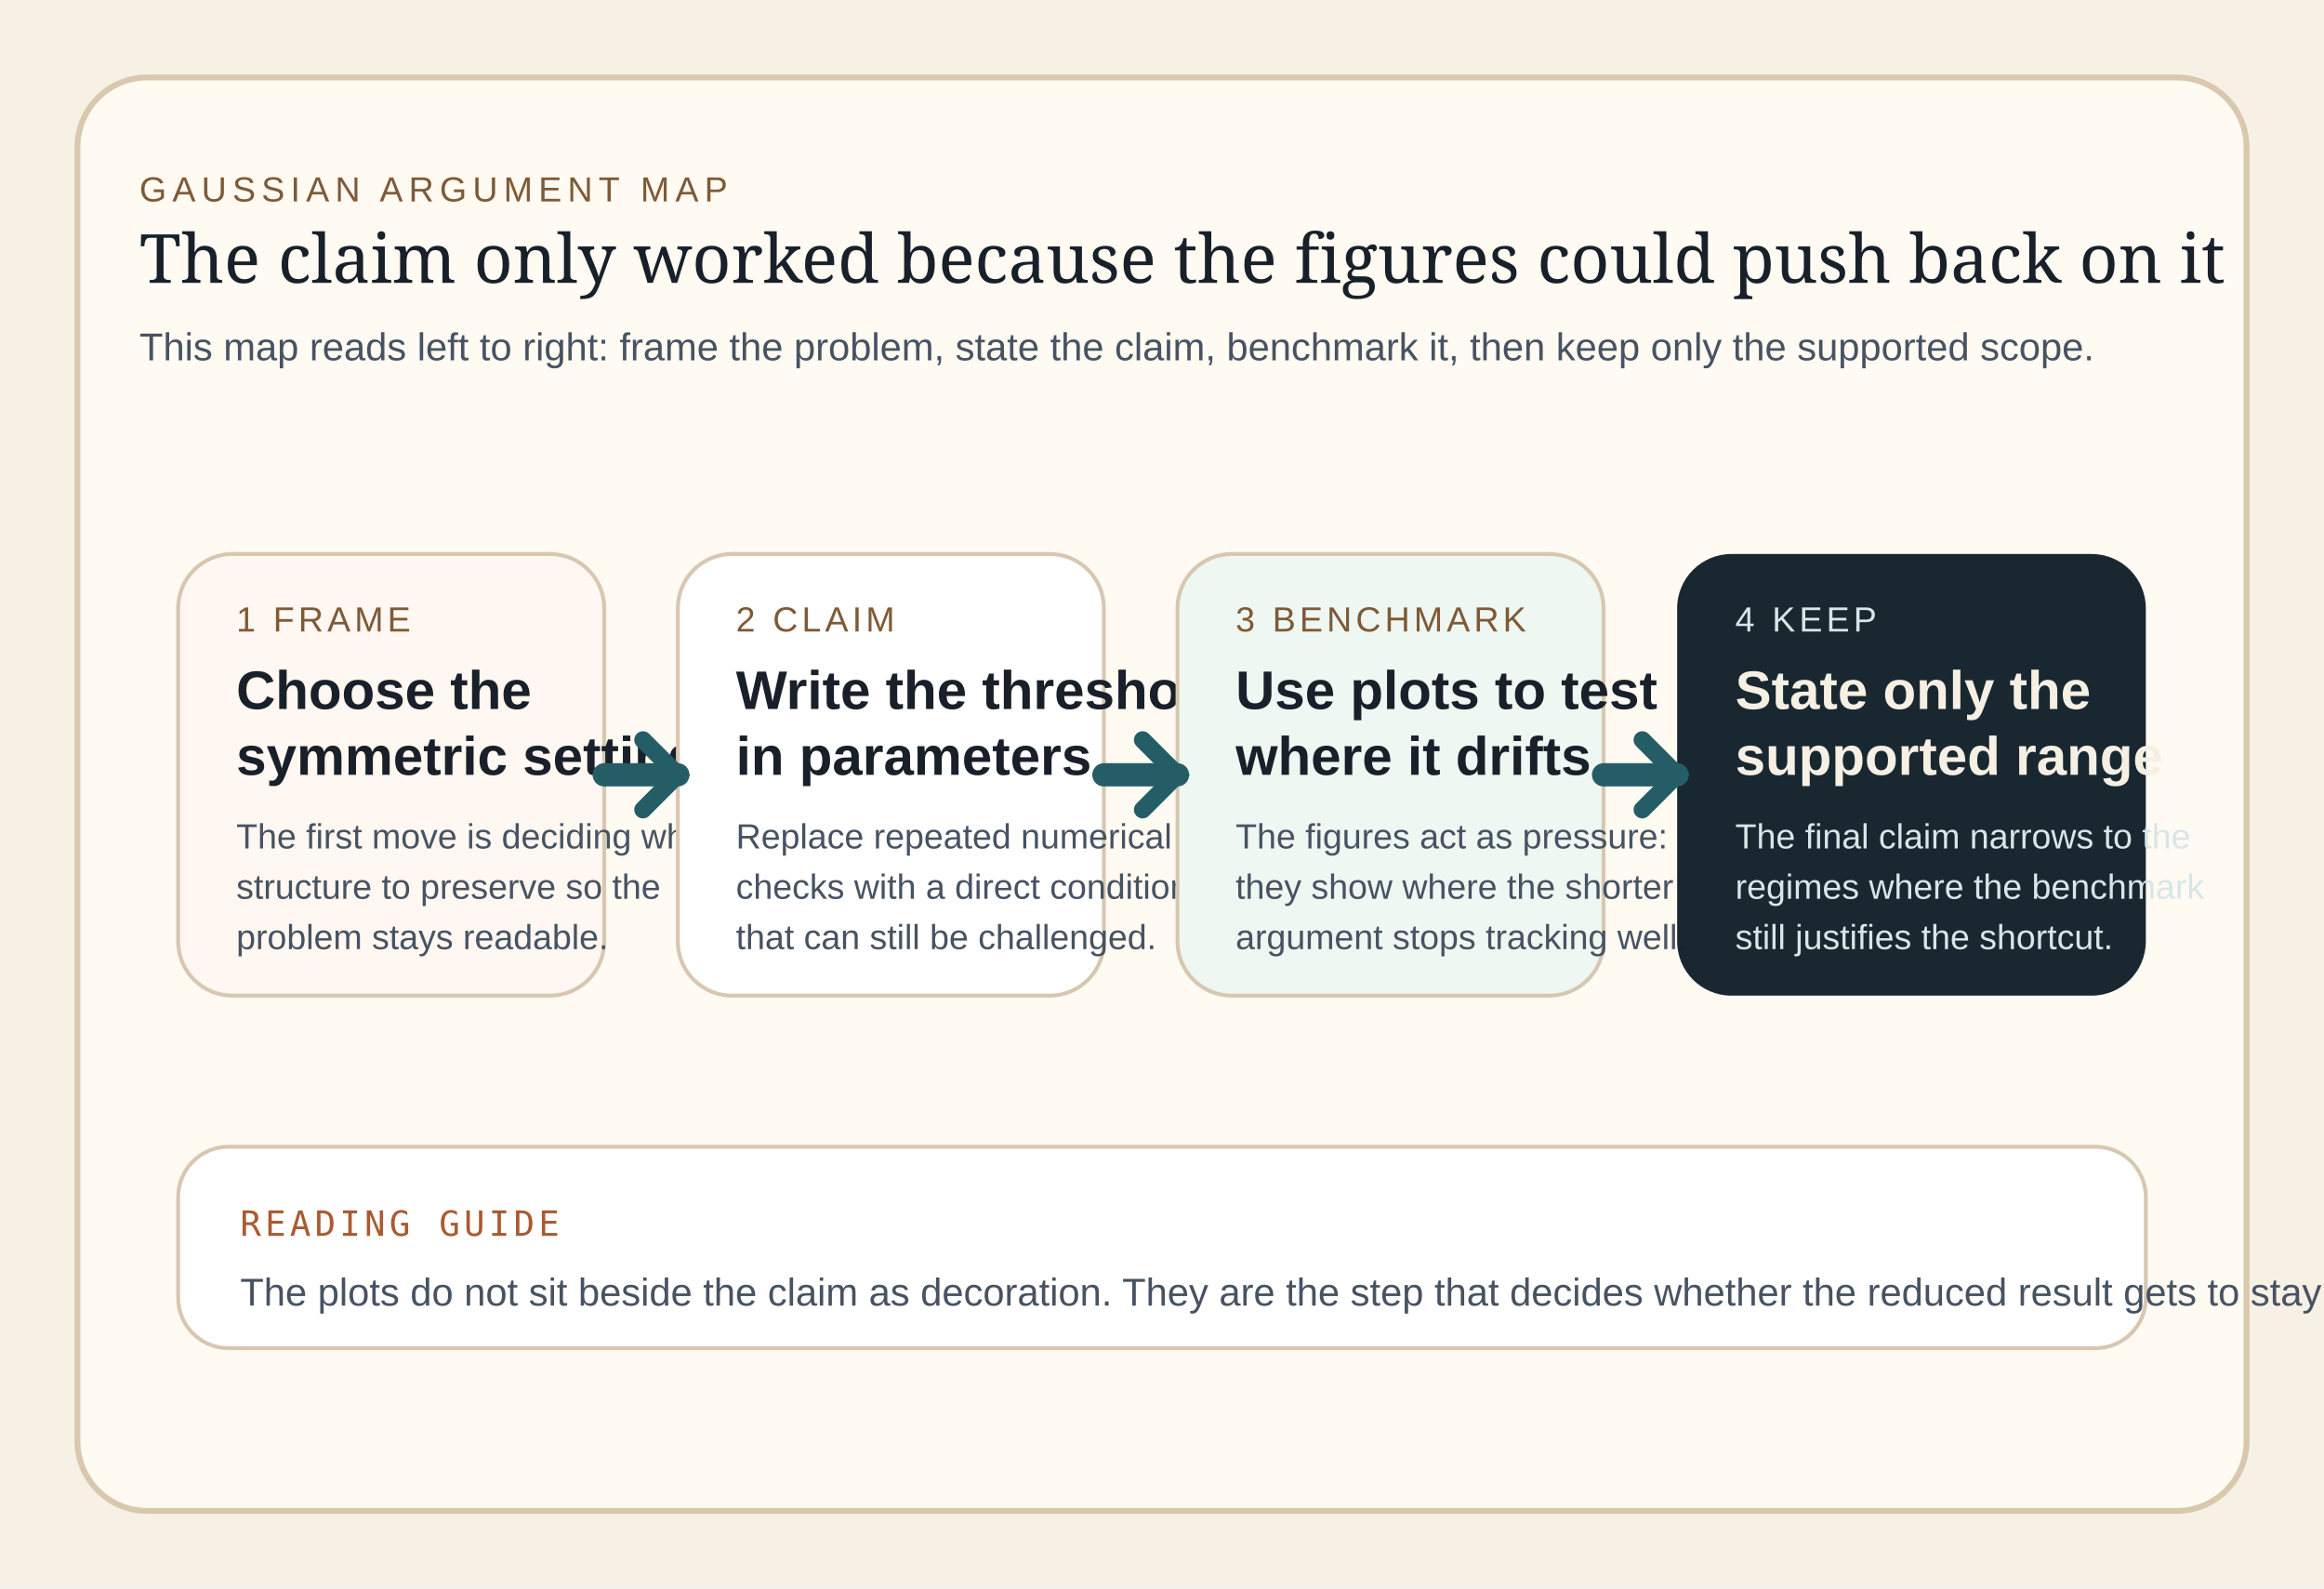
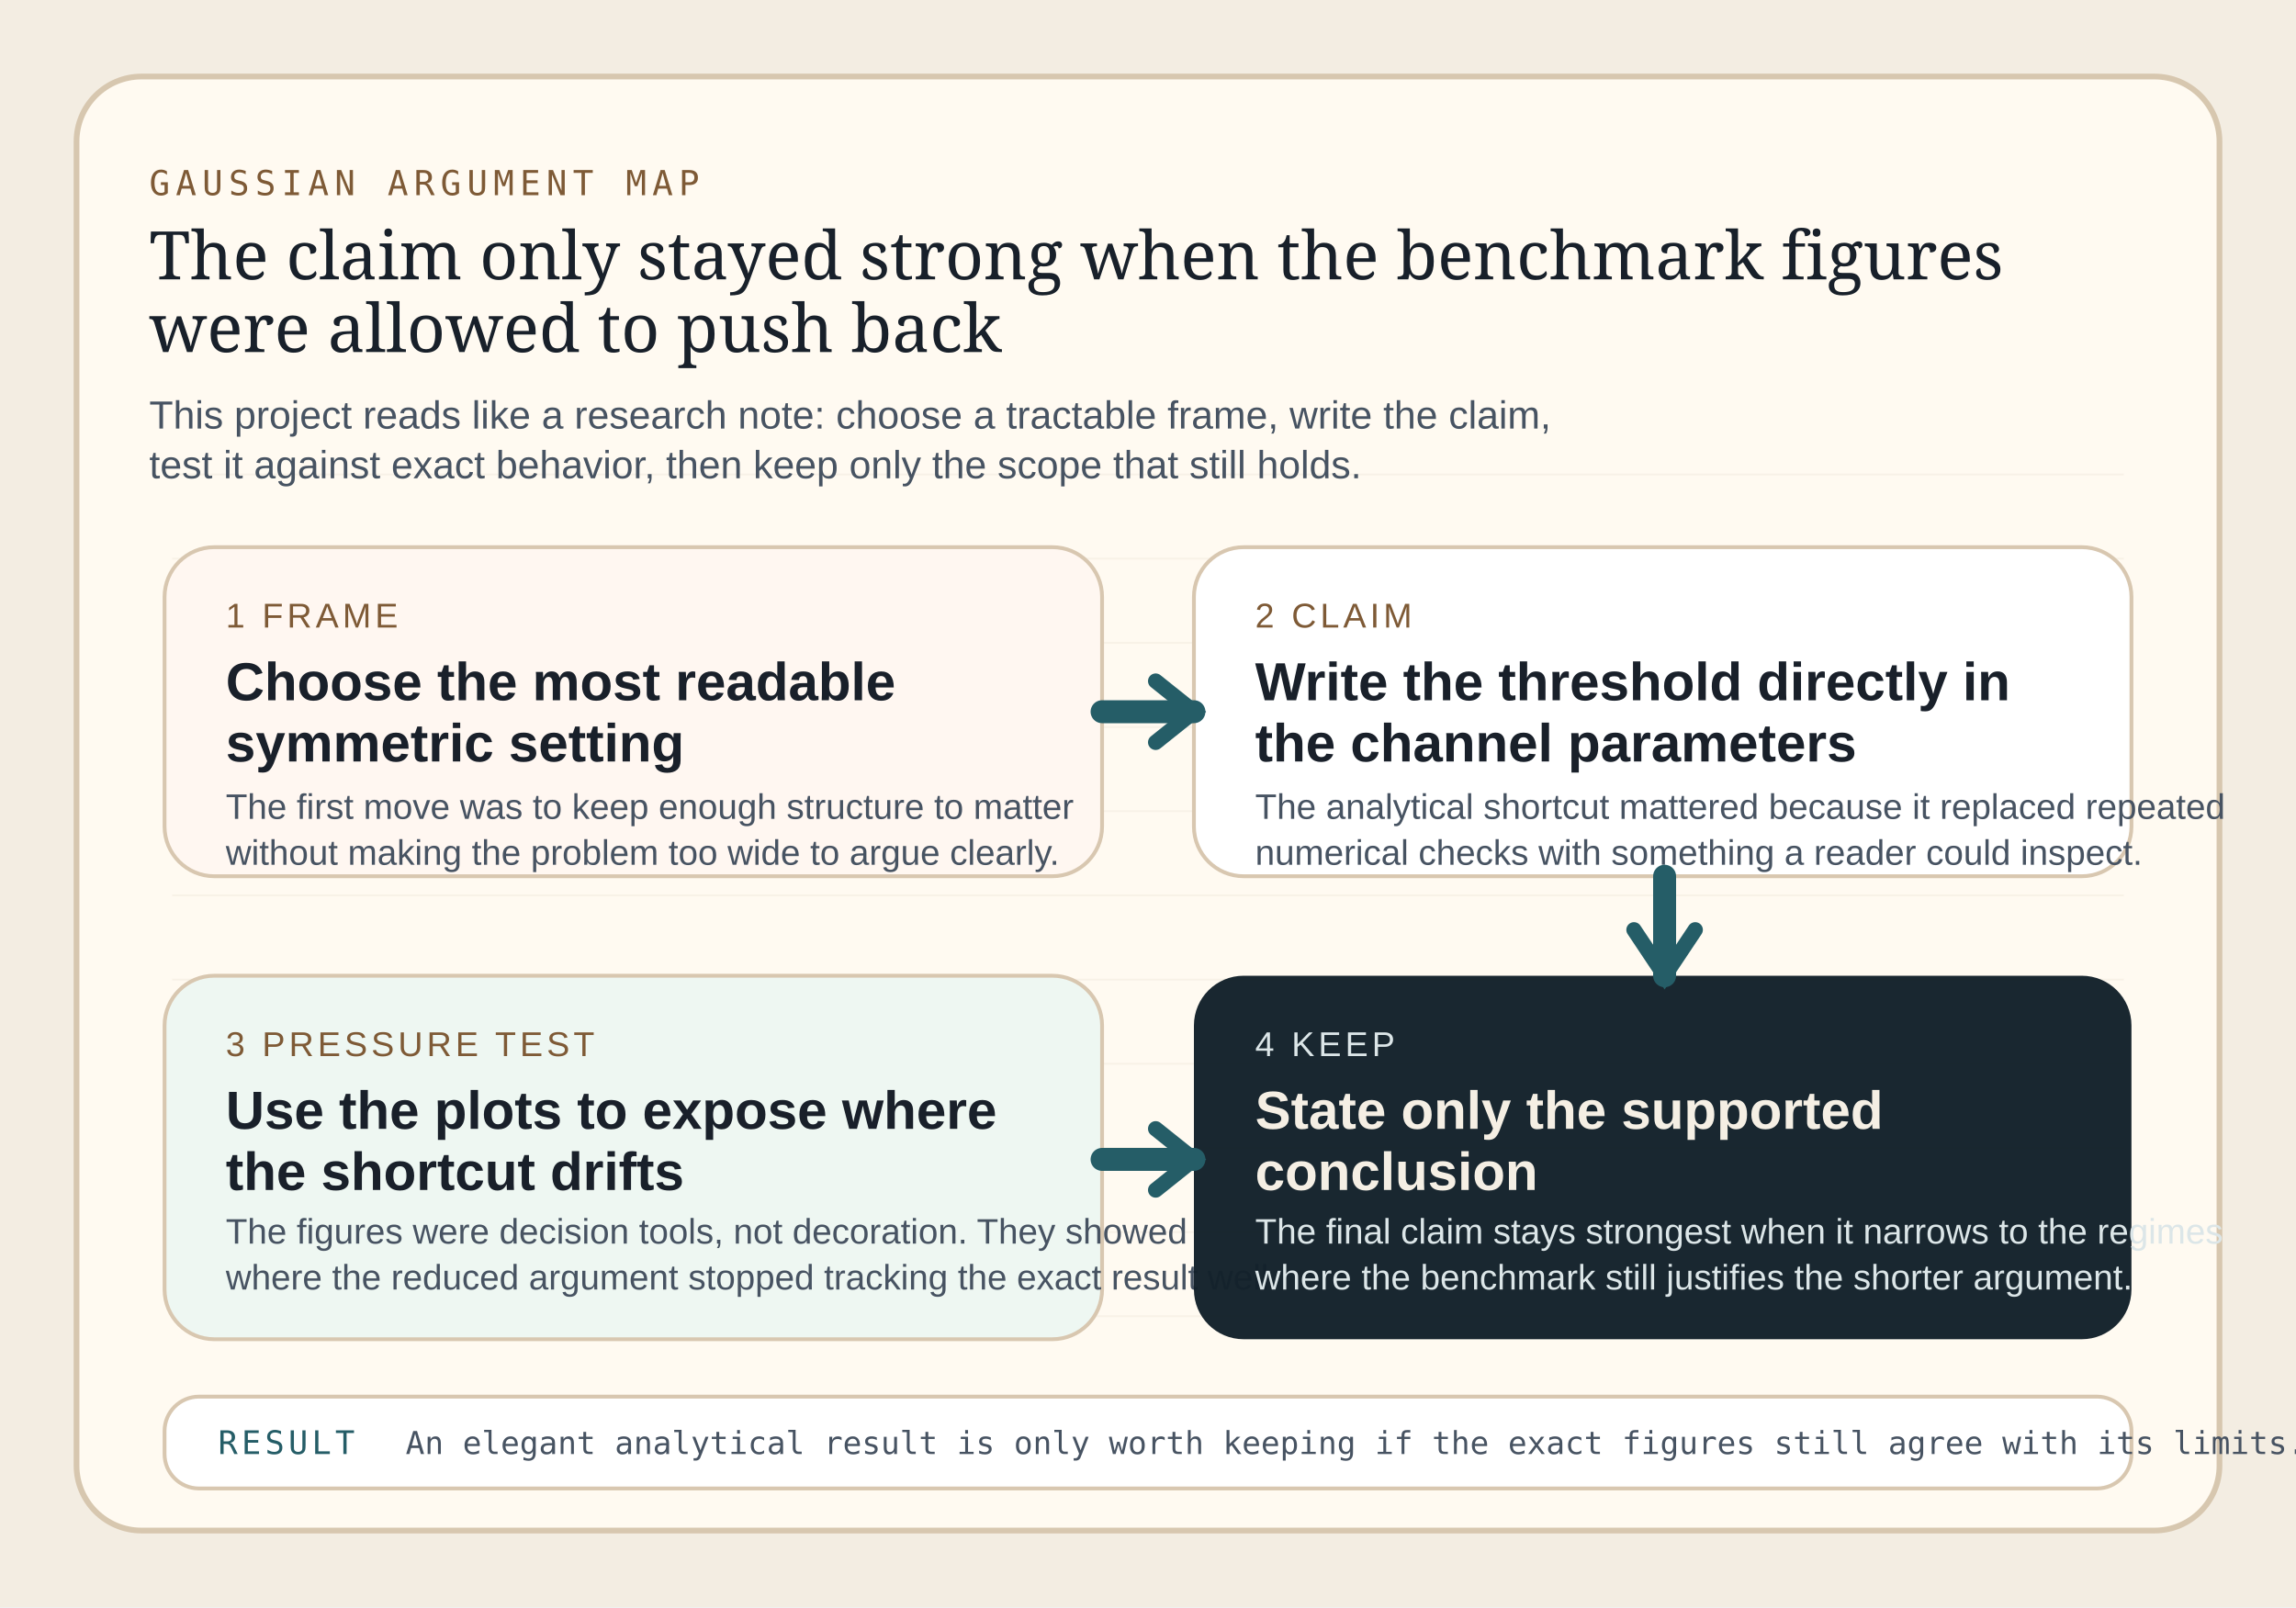
- <svg xmlns="http://www.w3.org/2000/svg" viewBox="0 0 1200 820" role="img" aria-labelledby="title desc">
-   <rect width="1200" height="820" fill="#f7f0e4" />
-   <rect x="40" y="40" width="1120" height="740" rx="36" fill="#fffaf2" stroke="#d9c7ae" stroke-width="3" />
-   <text x="72" y="104" font-family="'Public Sans', Arial, sans-serif" font-size="18" fill="#7e5a36" letter-spacing="3">GAUSSIAN ARGUMENT MAP</text>
-   <text x="72" y="146" font-family="'Fraunces', Georgia, serif" font-size="35" fill="#18202a">The claim only worked because the figures could push back on it</text>
-   <text x="72" y="186" font-family="'Public Sans', Arial, sans-serif" font-size="20" fill="#475362">This map reads left to right: frame the problem, state the claim, benchmark it, then keep only the supported scope.</text>
+ <svg xmlns="http://www.w3.org/2000/svg" viewBox="0 0 1200 840" role="img" aria-labelledby="title desc">
+   <rect width="1200" height="840" fill="#f3ede2" />
+   <rect x="40" y="40" width="1120" height="760" rx="34" fill="#fffaf1" stroke="#d7c7af" stroke-width="3" />
+   <g opacity="0.18" stroke="#d9ccb9" stroke-width="1">
+     <path d="M90 248 H1110" />
+     <path d="M90 292 H1110" />
+     <path d="M90 336 H1110" />
+     <path d="M90 380 H1110" />
+     <path d="M90 424 H1110" />
+     <path d="M90 468 H1110" />
+     <path d="M90 512 H1110" />
+     <path d="M90 556 H1110" />
+     <path d="M90 600 H1110" />
+     <path d="M90 644 H1110" />
+     <path d="M90 688 H1110" />
+   </g>
+   <text x="78" y="102" font-family="'IBM Plex Mono', monospace" font-size="18" fill="#7e5a36" letter-spacing="3">GAUSSIAN ARGUMENT MAP</text>
+   <text x="78" y="146" font-family="'Fraunces', Georgia, serif" font-size="35" fill="#18202a">The claim only stayed strong when the benchmark figures</text>
+   <text x="78" y="184" font-family="'Fraunces', Georgia, serif" font-size="35" fill="#18202a">were allowed to push back</text>
+   <text x="78" y="224" font-family="'Public Sans', Arial, sans-serif" font-size="20.5" fill="#475362">This project reads like a research note: choose a tractable frame, write the claim,</text>
+   <text x="78" y="250" font-family="'Public Sans', Arial, sans-serif" font-size="20.5" fill="#475362">test it against exact behavior, then keep only the scope that still holds.</text>
  <g font-family="'Public Sans', Arial, sans-serif">
-     <rect x="92" y="286" width="220" height="228" rx="28" fill="#fff7f1" stroke="#d8c7b0" stroke-width="2" />
-     <text x="122" y="326" font-size="18" fill="#7e5a36" letter-spacing="2">1 FRAME</text>
-     <text x="122" y="366" font-size="28" font-weight="700" fill="#19202a">Choose the</text>
-     <text x="122" y="400" font-size="28" font-weight="700" fill="#19202a">symmetric setting</text>
-     <text x="122" y="438" font-size="18" fill="#475362">The first move is deciding what</text>
-     <text x="122" y="464" font-size="18" fill="#475362">structure to preserve so the</text>
-     <text x="122" y="490" font-size="18" fill="#475362">problem stays readable.</text>
-     <rect x="350" y="286" width="220" height="228" rx="28" fill="#fff" stroke="#d8c7b0" stroke-width="2" />
-     <text x="380" y="326" font-size="18" fill="#7e5a36" letter-spacing="2">2 CLAIM</text>
-     <text x="380" y="366" font-size="28" font-weight="700" fill="#19202a">Write the threshold</text>
-     <text x="380" y="400" font-size="28" font-weight="700" fill="#19202a">in parameters</text>
-     <text x="380" y="438" font-size="18" fill="#475362">Replace repeated numerical</text>
-     <text x="380" y="464" font-size="18" fill="#475362">checks with a direct condition</text>
-     <text x="380" y="490" font-size="18" fill="#475362">that can still be challenged.</text>
-     <rect x="608" y="286" width="220" height="228" rx="28" fill="#eef7f1" stroke="#d8c7b0" stroke-width="2" />
-     <text x="638" y="326" font-size="18" fill="#7e5a36" letter-spacing="2">3 BENCHMARK</text>
-     <text x="638" y="366" font-size="28" font-weight="700" fill="#19202a">Use plots to test</text>
-     <text x="638" y="400" font-size="28" font-weight="700" fill="#19202a">where it drifts</text>
-     <text x="638" y="438" font-size="18" fill="#475362">The figures act as pressure:</text>
-     <text x="638" y="464" font-size="18" fill="#475362">they show where the shorter</text>
-     <text x="638" y="490" font-size="18" fill="#475362">argument stops tracking well.</text>
-     <rect x="866" y="286" width="242" height="228" rx="28" fill="#13212a" opacity="0.97" />
-     <text x="896" y="326" font-size="18" fill="#d8e6e8" letter-spacing="2">4 KEEP</text>
-     <text x="896" y="366" font-size="28" font-weight="700" fill="#f5efe4">State only the</text>
-     <text x="896" y="400" font-size="28" font-weight="700" fill="#f5efe4">supported range</text>
-     <text x="896" y="438" font-size="18" fill="#d8e6e8">The final claim narrows to the</text>
-     <text x="896" y="464" font-size="18" fill="#d8e6e8">regimes where the benchmark</text>
-     <text x="896" y="490" font-size="18" fill="#d8e6e8">still justifies the shortcut.</text>
+     <rect x="86" y="286" width="490" height="172" rx="26" fill="#fff7f1" stroke="#d8c7b0" stroke-width="2" />
+     <text x="118" y="328" font-size="18" fill="#7e5a36" letter-spacing="2">1 FRAME</text>
+     <text x="118" y="366" font-size="28" font-weight="700" fill="#19202a">Choose the most readable</text>
+     <text x="118" y="398" font-size="28" font-weight="700" fill="#19202a">symmetric setting</text>
+     <text x="118" y="428" font-size="18.5" fill="#475362">The first move was to keep enough structure to matter</text>
+     <text x="118" y="452" font-size="18.5" fill="#475362">without making the problem too wide to argue clearly.</text>
+     <rect x="624" y="286" width="490" height="172" rx="26" fill="#fff" stroke="#d8c7b0" stroke-width="2" />
+     <text x="656" y="328" font-size="18" fill="#7e5a36" letter-spacing="2">2 CLAIM</text>
+     <text x="656" y="366" font-size="28" font-weight="700" fill="#19202a">Write the threshold directly in</text>
+     <text x="656" y="398" font-size="28" font-weight="700" fill="#19202a">the channel parameters</text>
+     <text x="656" y="428" font-size="18.5" fill="#475362">The analytical shortcut mattered because it replaced repeated</text>
+     <text x="656" y="452" font-size="18.5" fill="#475362">numerical checks with something a reader could inspect.</text>
+     <rect x="86" y="510" width="490" height="190" rx="26" fill="#eef7f2" stroke="#d8c7b0" stroke-width="2" />
+     <text x="118" y="552" font-size="18" fill="#7e5a36" letter-spacing="2">3 PRESSURE TEST</text>
+     <text x="118" y="590" font-size="28" font-weight="700" fill="#19202a">Use the plots to expose where</text>
+     <text x="118" y="622" font-size="28" font-weight="700" fill="#19202a">the shortcut drifts</text>
+     <text x="118" y="650" font-size="18.5" fill="#475362">The figures were decision tools, not decoration. They showed</text>
+     <text x="118" y="674" font-size="18.5" fill="#475362">where the reduced argument stopped tracking the exact result well.</text>
+     <rect x="624" y="510" width="490" height="190" rx="26" fill="#13212a" opacity="0.97" />
+     <text x="656" y="552" font-size="18" fill="#dce6e8" letter-spacing="2">4 KEEP</text>
+     <text x="656" y="590" font-size="28" font-weight="700" fill="#f5efe4">State only the supported</text>
+     <text x="656" y="622" font-size="28" font-weight="700" fill="#f5efe4">conclusion</text>
+     <text x="656" y="650" font-size="18.5" fill="#dce6e8">The final claim stays strongest when it narrows to the regimes</text>
+     <text x="656" y="674" font-size="18.5" fill="#dce6e8">where the benchmark still justifies the shorter argument.</text>
  </g>
  <g stroke="#255d67" stroke-width="12" stroke-linecap="round" fill="none">
-     <path d="M312 400 H350" />
-     <path d="M570 400 H608" />
-     <path d="M828 400 H866" />
+     <path d="M576 372 H624" />
+     <path d="M870 458 V510" />
+     <path d="M576 606 H624" />
  </g>
-   <g stroke="#255d67" stroke-width="9" stroke-linecap="round" fill="none">
-     <path d="M332 382 L350 400 L332 418" />
-     <path d="M590 382 L608 400 L590 418" />
-     <path d="M848 382 L866 400 L848 418" />
+   <g stroke="#255d67" stroke-width="8" stroke-linecap="round" fill="none">
+     <path d="M604 356 L624 372 L604 388" />
+     <path d="M854 486 L870 510 L886 486" />
+     <path d="M604 590 L624 606 L604 622" />
  </g>
-   <g>
-     <rect x="92" y="592" width="1016" height="104" rx="26" fill="#fff" stroke="#d8c7b0" stroke-width="2" />
-     <text x="124" y="638" font-family="'IBM Plex Mono', monospace" font-size="18" fill="#aa5a32" letter-spacing="2">READING GUIDE</text>
-     <text x="124" y="674" font-family="'Public Sans', Arial, sans-serif" font-size="20" fill="#475362">The plots do not sit beside the claim as decoration. They are the step that decides whether the reduced result gets to stay broad or has to narrow.</text>
+   <g font-family="'IBM Plex Mono', monospace">
+     <rect x="86" y="730" width="1028" height="48" rx="18" fill="#fff" stroke="#d8c7b0" stroke-width="2" />
+     <text x="114" y="760" font-size="17" fill="#255d67" letter-spacing="2">RESULT</text>
+     <text x="212" y="760" font-size="16.5" fill="#475362">An elegant analytical result is only worth keeping if the exact figures still agree with its limits.</text>
  </g>
</svg>
